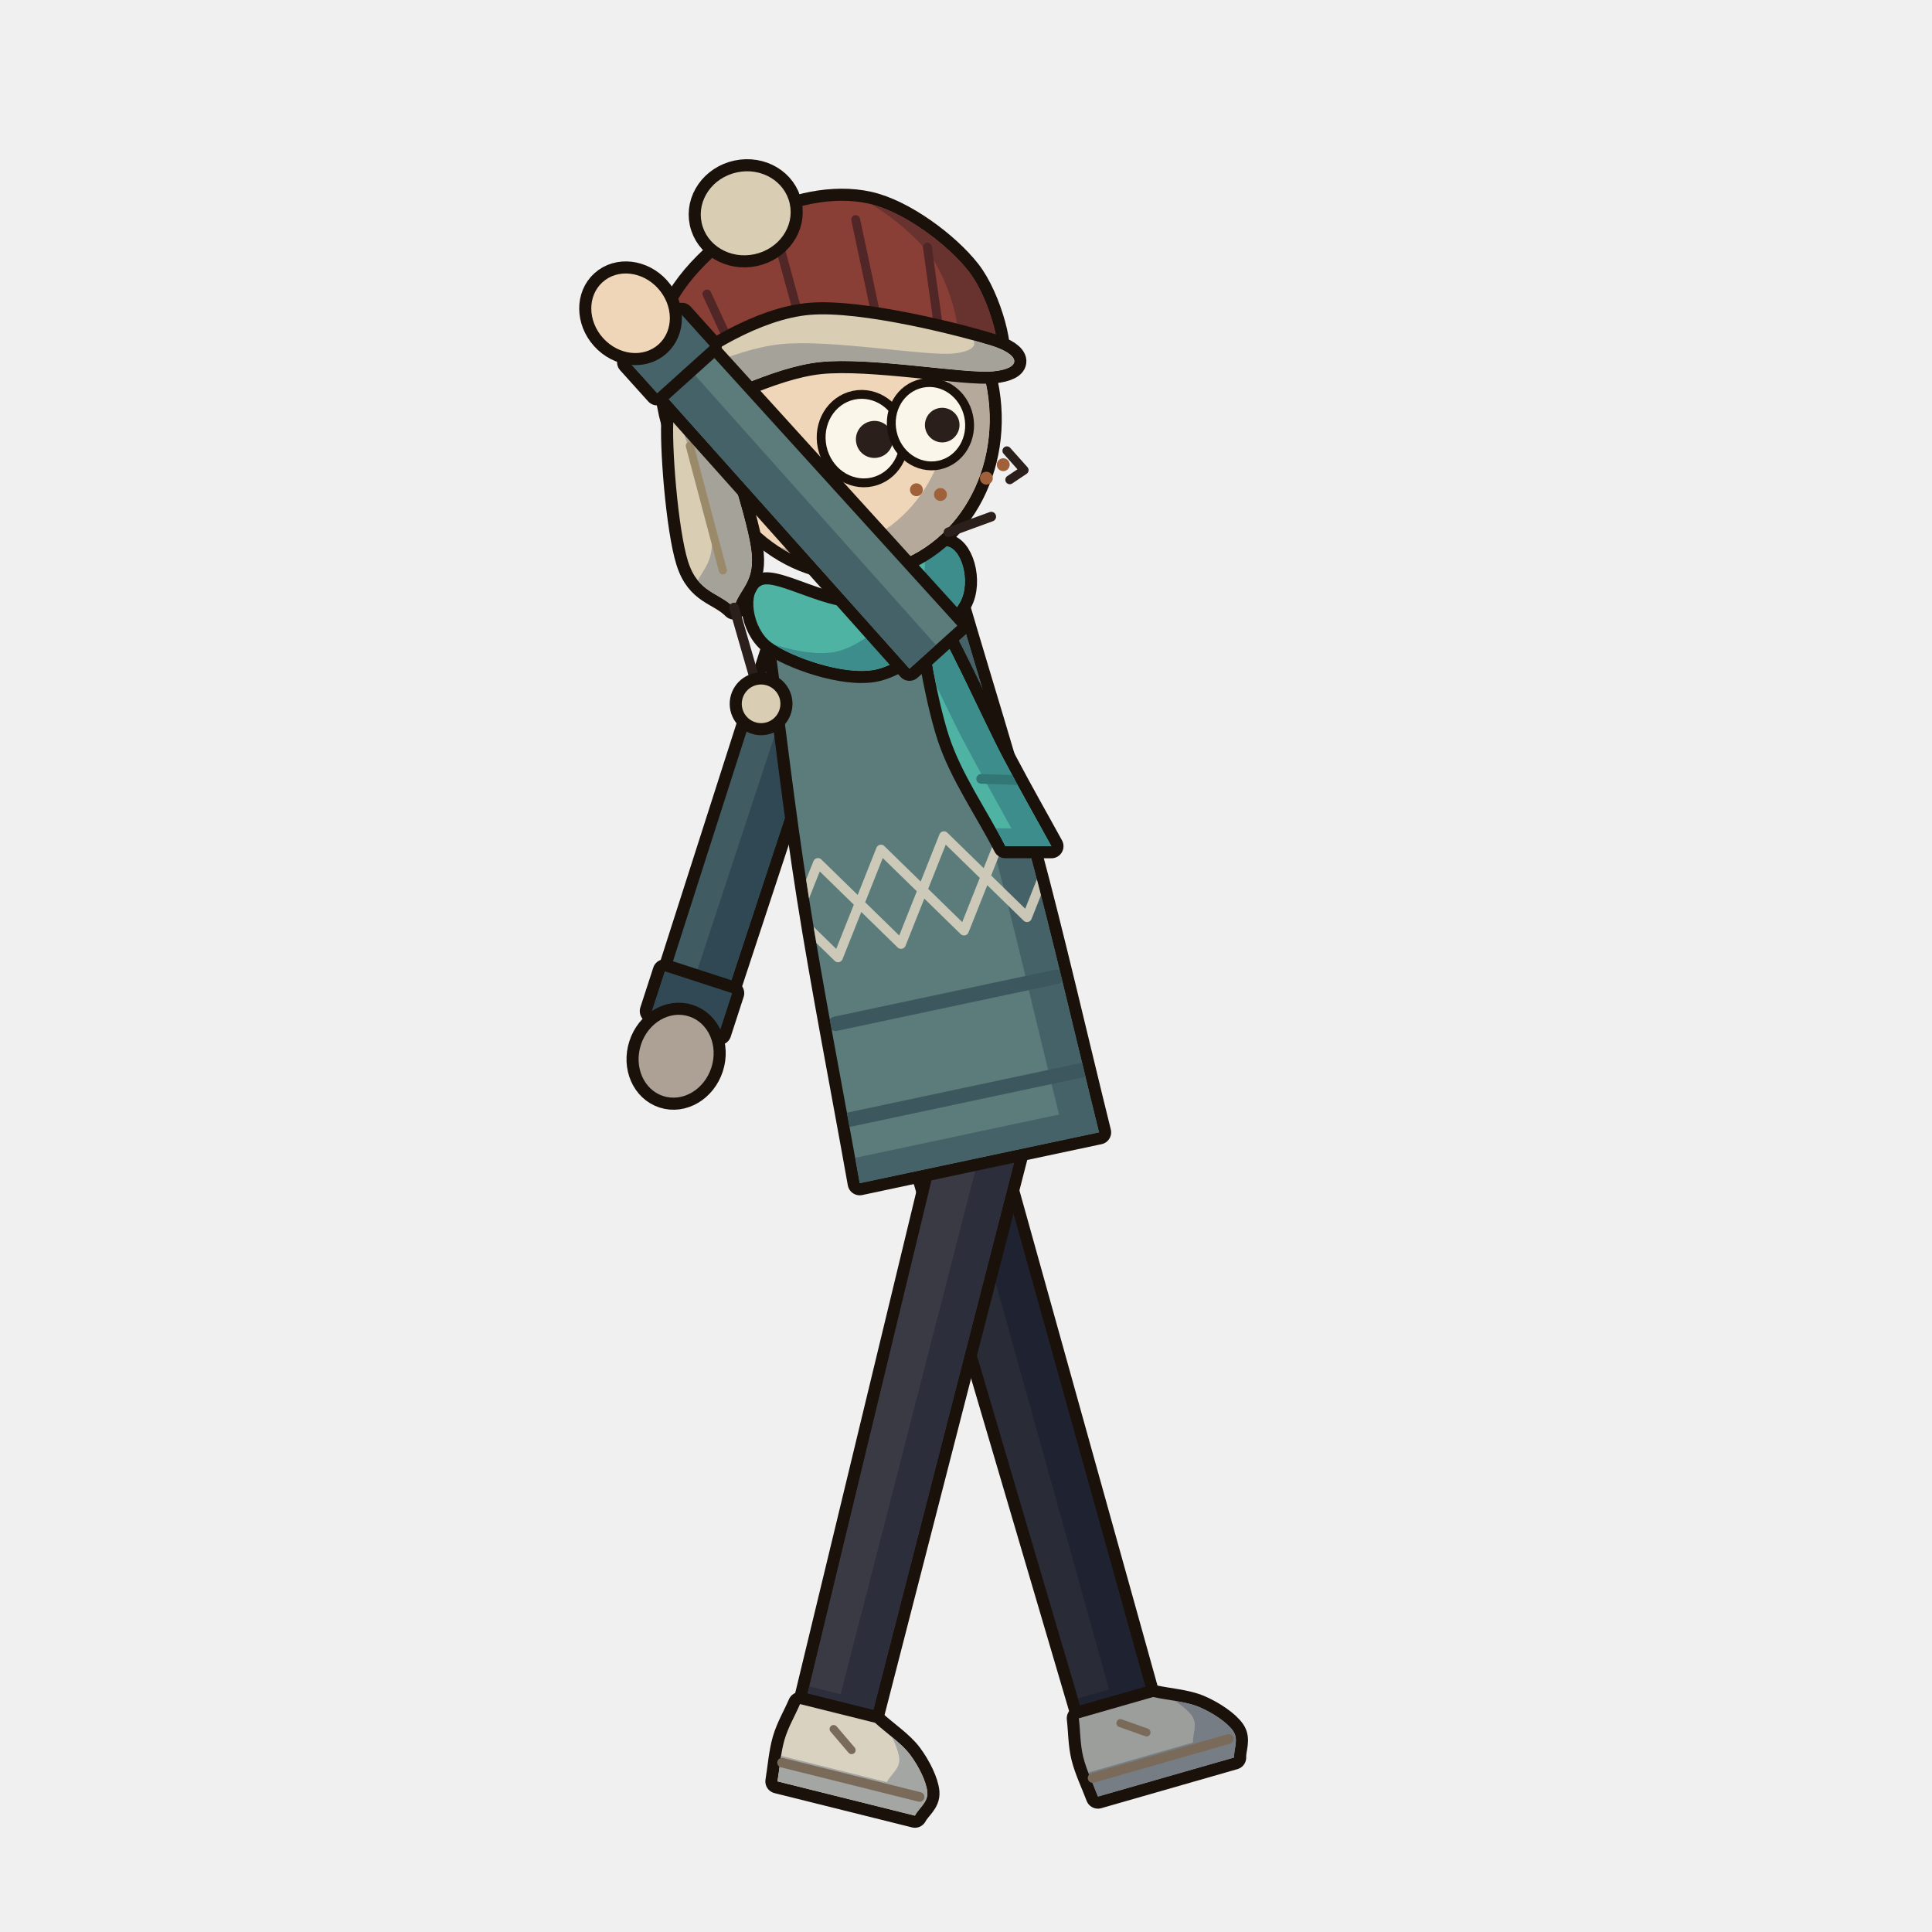
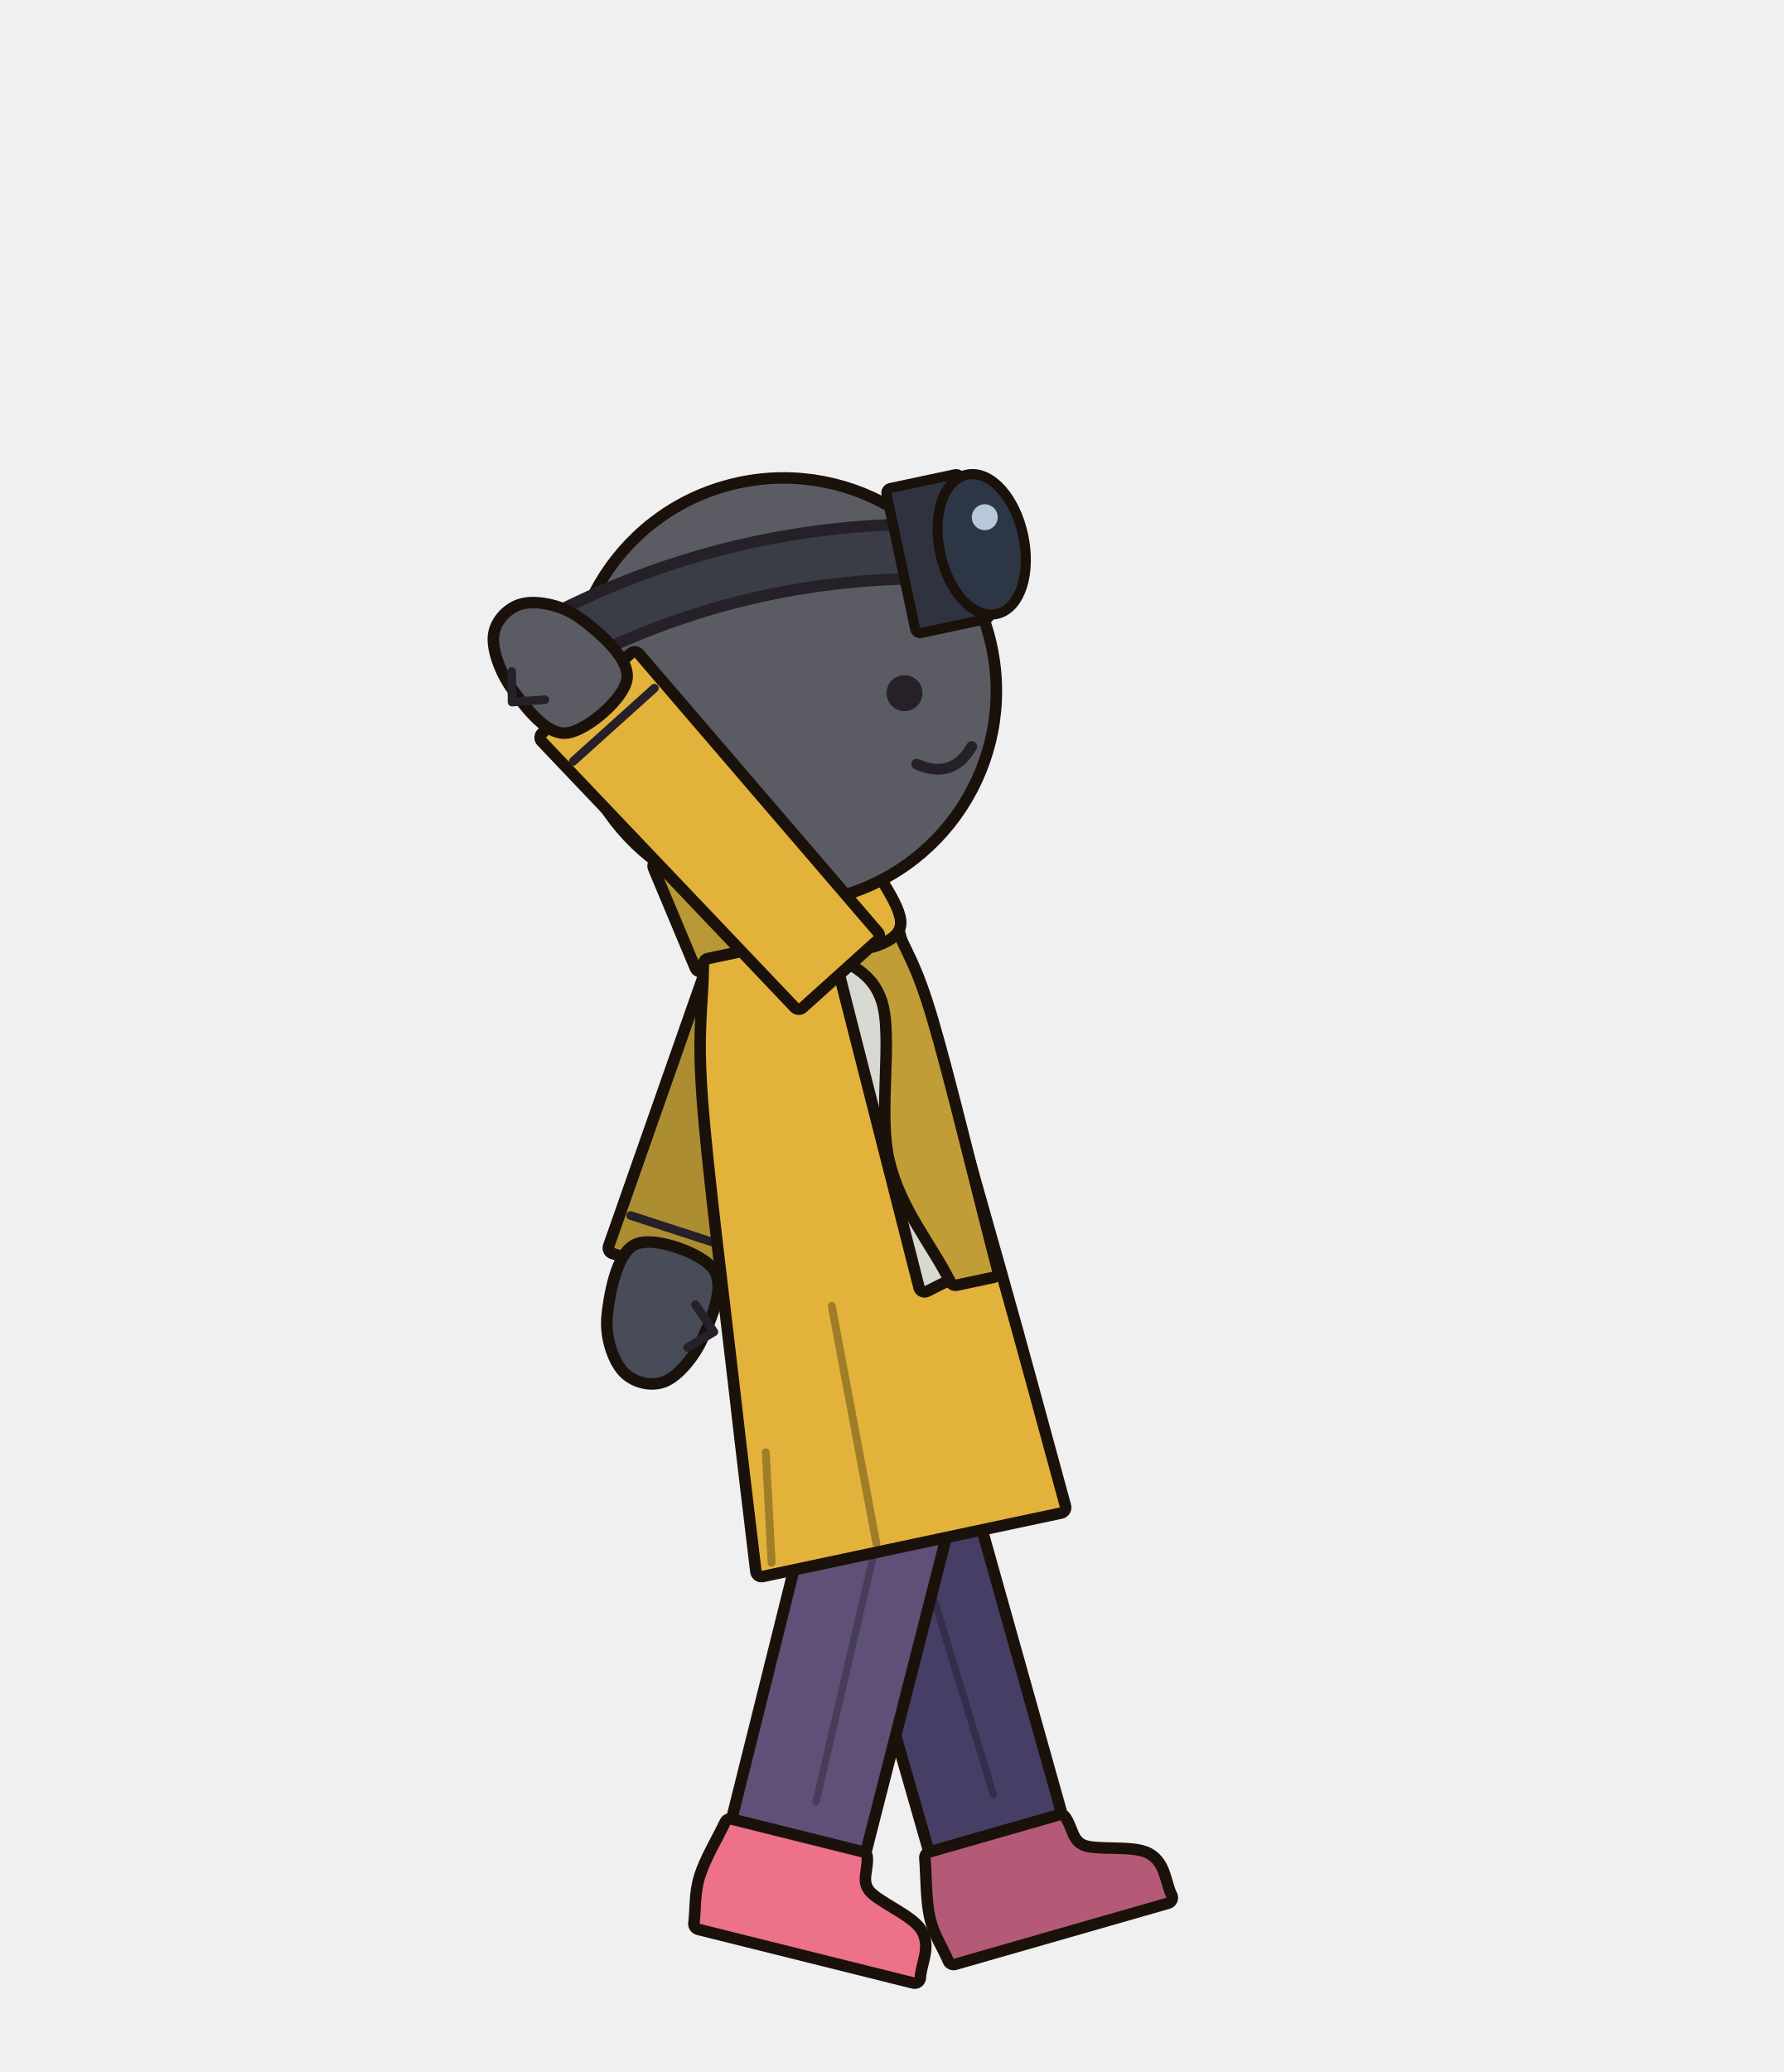
- <svg xmlns="http://www.w3.org/2000/svg" width="120" height="120" viewBox="-60 -112 120 120">
-   <g transform="translate(0 -44) rotate(-12)">
-     <g transform="translate(-4 -29) rotate(30)">
-       <path d="M-2 -1.6L2 -1.6L1.9 23L-1.9 23Z" fill="#1a110b" stroke="#1a110b" stroke-width="1.5" stroke-linejoin="round" />
-       <path d="M-2 -1.6L2 -1.6L1.9 23L-1.9 23Z" fill="#405b61" />
-       <clipPath id="c3220">
-         <path d="M-2 -1.6L2 -1.6L1.9 23L-1.9 23Z" />
-       </clipPath>
-       <g clip-path="url(#c3220)">
-         <mask id="m3220" maskUnits="userSpaceOnUse" x="-600" y="-600" width="1200" height="1200">
-           <rect x="-600" y="-600" width="1200" height="1200" fill="#fff" />
-           <path d="M-2 -1.6L2 -1.6L1.9 23L-1.9 23Z" fill="#000" transform="translate(-2.2 -1.6)" />
-         </mask>
-         <g mask="url(#m3220)">
-           <rect x="-600" y="-600" width="1200" height="1200" fill="#304853" />
-         </g>
-       </g>
-       <path d="M-2.2 21.6L2.2 21.6L2.2 24.2L-2.2 24.2Z" fill="#1a110b" stroke="#1a110b" stroke-width="1.5" stroke-linejoin="round" />
-       <path d="M-2.2 21.6L2.2 21.6L2.2 24.2L-2.2 24.2Z" fill="#314954" />
-       <path d="M-2.2 26.4C-2.2 24.96 -1.17 23.8 0.1 23.8C1.37 23.8 2.4 24.96 2.4 26.4C2.4 27.84 1.37 29 0.1 29C-1.17 29 -2.2 27.84 -2.2 26.4Z" fill="#1a110b" stroke="#1a110b" stroke-width="1.5" stroke-linejoin="round" />
-       <path d="M-2.2 26.4C-2.2 24.96 -1.17 23.8 0.1 23.8C1.37 23.8 2.4 24.96 2.4 26.4C2.4 27.84 1.37 29 0.1 29C-1.17 29 -2.2 27.84 -2.2 26.4Z" fill="#ada195" />
+ <svg xmlns="http://www.w3.org/2000/svg" width="124" height="144" viewBox="-62 -136 124 144">
+   <g transform="translate(0 -40) rotate(-12)">
+     <g transform="translate(-2 -31) rotate(30)">
+       <path d="M-3.4 -2.5L3.6 -2.5L4.3 23L-4 23Z" fill="#1a110b" stroke="#1a110b" stroke-width="1.6" stroke-linejoin="round" />
+       <path d="M-3.4 -2.5L3.6 -2.5L4.3 23L-4 23Z" fill="#ac8d32" />
+       <path d="M-3.6 20.5L4 20.5" fill="none" stroke="#262028" stroke-width="0.6" stroke-opacity="1" stroke-linecap="round" stroke-linejoin="round" />
+       <path d="M-2.4 22.6C-1.5 21.77 1.83 21.87 2.8 22.6C3.77 23.33 3.53 25.7 3.4 27C3.27 28.3 2.67 29.8 2 30.4C1.33 31 0.17 31.07 -0.6 30.6C-1.37 30.13 -2.3 28.93 -2.6 27.6C-2.9 26.27 -3.3 23.43 -2.4 22.6Z" fill="#1a110b" stroke="#1a110b" stroke-width="1.6" stroke-linejoin="round" />
+       <path d="M-2.4 22.6C-1.5 21.77 1.83 21.87 2.8 22.6C3.77 23.33 3.53 25.7 3.4 27C3.27 28.3 2.67 29.8 2 30.4C1.33 31 0.17 31.07 -0.6 30.6C-1.37 30.13 -2.3 28.93 -2.6 27.6C-2.9 26.27 -3.3 23.43 -2.4 22.6Z" fill="#484c58" />
+       <path d="M2.6 25L4.4 26.4L3 28" fill="none" stroke="#262028" stroke-width="0.6" stroke-opacity="1" stroke-linecap="round" stroke-linejoin="round" />
    </g>
  </g>
-   <g transform="translate(-1.6 -44) rotate(-16) scale(1 1)">
-     <path d="M-2.4 -1L2.4 -1L2.1 40L-2.1 40Z" fill="#1a110b" stroke="#1a110b" stroke-width="1.5" stroke-linejoin="round" />
-     <path d="M-2.4 -1L2.4 -1L2.1 40L-2.1 40Z" fill="#292b37" />
-     <clipPath id="c3223">
-       <path d="M-2.4 -1L2.4 -1L2.1 40L-2.1 40Z" />
+   <g transform="translate(-1.6 -40) rotate(-16) scale(1 1)">
+     <path d="M-4.6 -2L4.4 -2L4.2 34.5L-4.6 34.5Z" fill="#1a110b" stroke="#1a110b" stroke-width="1.6" stroke-linejoin="round" />
+     <path d="M-4.6 -2L4.4 -2L4.2 34.5L-4.6 34.5Z" fill="#463e64" />
+     <path d="M0 4L0.4 30" fill="none" stroke="#000" stroke-width="0.5" stroke-opacity="0.25" stroke-linecap="round" stroke-linejoin="round" />
+     <path d="M-5 33C-1.87 33 1.27 33 4.4 33C4.67 33.8 4.37 34.7 5.2 35.4C6.03 36.1 8.6 36.4 9.4 37.2C10.2 38 9.8 39.2 10 40.2C4.87 40.2 -0.27 40.2 -5.4 40.2C-5.53 39.13 -5.87 38.2 -5.8 37C-5.73 35.8 -5.27 34.33 -5 33Z" fill="#1a110b" stroke="#1a110b" stroke-width="1.6" stroke-linejoin="round" />
+     <path d="M-5 33C-1.87 33 1.27 33 4.4 33C4.67 33.8 4.37 34.7 5.2 35.4C6.03 36.1 8.6 36.4 9.4 37.2C10.2 38 9.8 39.2 10 40.2C4.87 40.2 -0.27 40.2 -5.4 40.2C-5.53 39.13 -5.87 38.2 -5.8 37C-5.73 35.8 -5.27 34.33 -5 33Z" fill="#b55a76" />
+   </g>
+   <g transform="translate(1.6 -40) rotate(14) scale(1 1)">
+     <path d="M-4.6 -2L4.4 -2L4.2 34.5L-4.6 34.5Z" fill="#1a110b" stroke="#1a110b" stroke-width="1.6" stroke-linejoin="round" />
+     <path d="M-4.6 -2L4.4 -2L4.2 34.5L-4.6 34.5Z" fill="#5f5078" />
+     <path d="M0 4L0.4 30" fill="none" stroke="#000" stroke-width="0.5" stroke-opacity="0.25" stroke-linecap="round" stroke-linejoin="round" />
+     <path d="M-5 33C-1.87 33 1.27 33 4.4 33C4.67 33.8 4.37 34.7 5.2 35.4C6.03 36.1 8.6 36.4 9.4 37.2C10.2 38 9.8 39.2 10 40.2C4.87 40.2 -0.27 40.2 -5.4 40.2C-5.53 39.13 -5.87 38.2 -5.8 37C-5.73 35.8 -5.27 34.33 -5 33Z" fill="#1a110b" stroke="#1a110b" stroke-width="1.6" stroke-linejoin="round" />
+     <path d="M-5 33C-1.87 33 1.27 33 4.4 33C4.67 33.8 4.37 34.7 5.2 35.4C6.03 36.1 8.6 36.4 9.4 37.2C10.2 38 9.8 39.2 10 40.2C4.87 40.2 -0.27 40.2 -5.4 40.2C-5.53 39.13 -5.87 38.2 -5.8 37C-5.73 35.8 -5.27 34.33 -5 33Z" fill="#ec7189" />
+   </g>
+   <g transform="translate(0 -40) rotate(-12)">
+     <path d="M-2.4 -35L2.6 -35L2.6 -29L-2.4 -29Z" fill="#1a110b" stroke="#1a110b" stroke-width="1.6" stroke-linejoin="round" />
+     <path d="M-2.4 -35L2.6 -35L2.6 -29L-2.4 -29Z" fill="#5b5c63" />
+     <path d="M-7 -31C-7.47 -33.47 -7.93 -35.93 -8.4 -38.4C-6.8 -37.13 -4.83 -35.83 -3.6 -34.6C-2.37 -33.37 -0.43 -31.6 -1 -31C-1.57 -30.4 -5 -31 -7 -31Z" fill="#1a110b" stroke="#1a110b" stroke-width="1.6" stroke-linejoin="round" />
+     <path d="M-7 -31C-7.47 -33.47 -7.93 -35.93 -8.4 -38.4C-6.8 -37.13 -4.83 -35.83 -3.6 -34.6C-2.37 -33.37 -0.43 -31.6 -1 -31C-1.57 -30.4 -5 -31 -7 -31Z" fill="#b89735" />
+     <path d="M-6.4 -31C-7.07 -28 -7.73 -26.83 -8.4 -22C-9.07 -17.17 -9.87 -7.5 -10.4 -2C-10.93 3.5 -11.2 6.67 -11.6 11C-4.53 11 2.53 11 9.6 11C9.27 5.33 8.97 -0.5 8.6 -6C8.23 -11.5 7.87 -17.83 7.4 -22C6.93 -26.17 6.33 -28 5.8 -31C1.73 -31 -2.33 -31 -6.4 -31Z" fill="#1a110b" stroke="#1a110b" stroke-width="1.6" stroke-linejoin="round" />
+     <path d="M-6.4 -31C-7.07 -28 -7.73 -26.83 -8.4 -22C-9.07 -17.17 -9.87 -7.5 -10.4 -2C-10.93 3.5 -11.2 6.67 -11.6 11C-4.53 11 2.53 11 9.6 11C9.27 5.33 8.97 -0.5 8.6 -6C8.23 -11.5 7.87 -17.83 7.4 -22C6.93 -26.17 6.33 -28 5.8 -31C1.73 -31 -2.33 -31 -6.4 -31Z" fill="#e3b23a" />
+     <clipPath id="c2756">
+       <path d="M-6.4 -31C-7.07 -28 -7.73 -26.83 -8.4 -22C-9.07 -17.17 -9.87 -7.5 -10.4 -2C-10.93 3.5 -11.2 6.67 -11.6 11C-4.53 11 2.53 11 9.6 11C9.27 5.33 8.97 -0.5 8.6 -6C8.23 -11.5 7.87 -17.83 7.4 -22C6.93 -26.17 6.33 -28 5.8 -31C1.73 -31 -2.33 -31 -6.4 -31Z" />
    </clipPath>
-     <g clip-path="url(#c3223)">
-       <mask id="m3223" maskUnits="userSpaceOnUse" x="-600" y="-600" width="1200" height="1200">
-         <rect x="-600" y="-600" width="1200" height="1200" fill="#fff" />
-         <path d="M-2.4 -1L2.4 -1L2.1 40L-2.1 40Z" fill="#000" transform="translate(-2.2 -1.6)" />
-       </mask>
-       <g mask="url(#m3223)">
-         <rect x="-600" y="-600" width="1200" height="1200" fill="#1f2230" />
-       </g>
+     <g clip-path="url(#c2756)">
+       <path d="M-9.6 3L-10.8 10.6M-3 -6L-3.4 10.8" fill="none" stroke="#000" stroke-width="0.55" stroke-opacity="0.3" stroke-linecap="round" stroke-linejoin="round" />
    </g>
-     <path d="M-2.4 39.6C-0.8 39.6 0.8 39.6 2.4 39.6C3.27 40.07 4.3 40.43 5 41C5.7 41.57 6.4 42.4 6.6 43C6.8 43.6 6.33 44.07 6.2 44.6C3.27 44.6 0.33 44.6 -2.6 44.6C-2.67 43.73 -2.83 42.83 -2.8 42C-2.77 41.17 -2.53 40.4 -2.4 39.6Z" fill="#1a110b" stroke="#1a110b" stroke-width="1.5" stroke-linejoin="round" />
-     <path d="M-2.4 39.6C-0.8 39.6 0.8 39.6 2.4 39.6C3.27 40.07 4.3 40.43 5 41C5.7 41.57 6.4 42.4 6.6 43C6.8 43.6 6.33 44.07 6.2 44.6C3.27 44.6 0.33 44.6 -2.6 44.6C-2.67 43.73 -2.83 42.83 -2.8 42C-2.77 41.17 -2.53 40.4 -2.4 39.6Z" fill="#9c9e9c" />
-     <clipPath id="c3224">
-       <path d="M-2.4 39.6C-0.8 39.6 0.8 39.6 2.4 39.6C3.27 40.07 4.3 40.43 5 41C5.7 41.57 6.4 42.4 6.6 43C6.8 43.6 6.33 44.07 6.2 44.6C3.27 44.6 0.33 44.6 -2.6 44.6C-2.67 43.73 -2.83 42.83 -2.8 42C-2.77 41.17 -2.53 40.4 -2.4 39.6Z" />
-     </clipPath>
-     <g clip-path="url(#c3224)">
-       <mask id="m3224" maskUnits="userSpaceOnUse" x="-600" y="-600" width="1200" height="1200">
-         <rect x="-600" y="-600" width="1200" height="1200" fill="#fff" />
-         <path d="M-2.4 39.6C-0.8 39.6 0.8 39.6 2.4 39.6C3.27 40.07 4.3 40.43 5 41C5.7 41.57 6.4 42.4 6.6 43C6.8 43.6 6.33 44.07 6.2 44.6C3.27 44.6 0.33 44.6 -2.6 44.6C-2.67 43.73 -2.83 42.83 -2.8 42C-2.77 41.17 -2.53 40.4 -2.4 39.6Z" fill="#000" transform="translate(-2.2 -1.6)" />
-       </mask>
-       <g mask="url(#m3224)">
-         <rect x="-600" y="-600" width="1200" height="1200" fill="#767d85" />
-       </g>
-     </g>
-     <path d="M-2.6 43.4L6.2 43.4" fill="none" stroke="#7a6a5a" stroke-width="0.6" stroke-opacity="1" stroke-linecap="round" stroke-linejoin="round" />
-     <path d="M0 40.6L1.4 41.6" fill="none" stroke="#7a6a5a" stroke-width="0.5" stroke-opacity="1" stroke-linecap="round" stroke-linejoin="round" />
-   </g>
-   <g transform="translate(1.6 -44) rotate(14) scale(1 1)">
-     <path d="M-2.4 -1L2.4 -1L2.1 40L-2.1 40Z" fill="#1a110b" stroke="#1a110b" stroke-width="1.5" stroke-linejoin="round" />
-     <path d="M-2.4 -1L2.4 -1L2.1 40L-2.1 40Z" fill="#3a3a44" />
-     <clipPath id="c3225">
-       <path d="M-2.4 -1L2.4 -1L2.1 40L-2.1 40Z" />
-     </clipPath>
-     <g clip-path="url(#c3225)">
-       <mask id="m3225" maskUnits="userSpaceOnUse" x="-600" y="-600" width="1200" height="1200">
-         <rect x="-600" y="-600" width="1200" height="1200" fill="#fff" />
-         <path d="M-2.4 -1L2.4 -1L2.1 40L-2.1 40Z" fill="#000" transform="translate(-2.2 -1.6)" />
-       </mask>
-       <g mask="url(#m3225)">
-         <rect x="-600" y="-600" width="1200" height="1200" fill="#2c2e3b" />
-       </g>
-     </g>
-     <path d="M-2.4 39.6C-0.8 39.6 0.8 39.6 2.4 39.6C3.27 40.07 4.3 40.43 5 41C5.7 41.57 6.4 42.4 6.6 43C6.8 43.6 6.33 44.07 6.2 44.6C3.27 44.6 0.33 44.6 -2.6 44.6C-2.67 43.73 -2.83 42.83 -2.8 42C-2.77 41.17 -2.53 40.4 -2.4 39.6Z" fill="#1a110b" stroke="#1a110b" stroke-width="1.5" stroke-linejoin="round" />
-     <path d="M-2.4 39.6C-0.8 39.6 0.8 39.6 2.4 39.6C3.27 40.07 4.3 40.43 5 41C5.7 41.57 6.4 42.4 6.6 43C6.8 43.6 6.33 44.07 6.2 44.6C3.27 44.6 0.33 44.6 -2.6 44.6C-2.67 43.73 -2.83 42.83 -2.8 42C-2.77 41.17 -2.53 40.4 -2.4 39.6Z" fill="#d9d2c0" />
-     <clipPath id="c3226">
-       <path d="M-2.4 39.6C-0.8 39.6 0.8 39.6 2.4 39.6C3.27 40.07 4.3 40.43 5 41C5.7 41.57 6.4 42.4 6.6 43C6.8 43.6 6.33 44.07 6.2 44.6C3.27 44.6 0.33 44.6 -2.6 44.6C-2.67 43.73 -2.83 42.83 -2.8 42C-2.77 41.17 -2.53 40.4 -2.4 39.6Z" />
-     </clipPath>
-     <g clip-path="url(#c3226)">
-       <mask id="m3226" maskUnits="userSpaceOnUse" x="-600" y="-600" width="1200" height="1200">
-         <rect x="-600" y="-600" width="1200" height="1200" fill="#fff" />
-         <path d="M-2.4 39.6C-0.8 39.6 0.8 39.6 2.4 39.6C3.27 40.07 4.3 40.43 5 41C5.7 41.57 6.4 42.4 6.6 43C6.8 43.6 6.33 44.07 6.2 44.6C3.27 44.6 0.33 44.6 -2.6 44.6C-2.67 43.73 -2.83 42.83 -2.8 42C-2.77 41.17 -2.53 40.4 -2.4 39.6Z" fill="#000" transform="translate(-2.2 -1.6)" />
-       </mask>
-       <g mask="url(#m3226)">
-         <rect x="-600" y="-600" width="1200" height="1200" fill="#a4a6a3" />
-       </g>
-     </g>
-     <path d="M-2.6 43.4L6.2 43.4" fill="none" stroke="#7a6a5a" stroke-width="0.6" stroke-opacity="1" stroke-linecap="round" stroke-linejoin="round" />
-     <path d="M0 40.6L1.4 41.6" fill="none" stroke="#7a6a5a" stroke-width="0.5" stroke-opacity="1" stroke-linecap="round" stroke-linejoin="round" />
-   </g>
-   <g transform="translate(0 -44) rotate(-12)">
-     <path d="M-1.3 -35L1.3 -35L1.3 -29L-1.3 -29Z" fill="#1a110b" stroke="#1a110b" stroke-width="1.5" stroke-linejoin="round" />
-     <path d="M-1.3 -35L1.3 -35L1.3 -29L-1.3 -29Z" fill="#f0d6b8" />
-     <path d="M-5.8 -30C-1.93 -30 1.93 -30 5.8 -30C6.2 -24.67 6.7 -19.67 7 -14C7.3 -8.33 7.4 -2 7.6 4C2.53 4 -2.53 4 -7.6 4C-7.4 -2 -7.3 -8.33 -7 -14C-6.7 -19.67 -6.2 -24.67 -5.8 -30Z" fill="#1a110b" stroke="#1a110b" stroke-width="1.5" stroke-linejoin="round" />
-     <path d="M-5.8 -30C-1.93 -30 1.93 -30 5.8 -30C6.2 -24.67 6.7 -19.67 7 -14C7.3 -8.33 7.4 -2 7.6 4C2.53 4 -2.53 4 -7.6 4C-7.4 -2 -7.3 -8.33 -7 -14C-6.7 -19.67 -6.2 -24.67 -5.8 -30Z" fill="#5b7c7a" />
-     <clipPath id="c3228">
-       <path d="M-5.8 -30C-1.93 -30 1.93 -30 5.8 -30C6.2 -24.67 6.7 -19.67 7 -14C7.3 -8.33 7.4 -2 7.6 4C2.53 4 -2.53 4 -7.6 4C-7.4 -2 -7.3 -8.33 -7 -14C-6.7 -19.67 -6.2 -24.67 -5.8 -30Z" />
-     </clipPath>
-     <g clip-path="url(#c3228)">
-       <mask id="m3228" maskUnits="userSpaceOnUse" x="-600" y="-600" width="1200" height="1200">
-         <rect x="-600" y="-600" width="1200" height="1200" fill="#fff" />
-         <path d="M-5.8 -30C-1.93 -30 1.93 -30 5.8 -30C6.2 -24.67 6.7 -19.67 7 -14C7.3 -8.33 7.4 -2 7.6 4C2.53 4 -2.53 4 -7.6 4C-7.4 -2 -7.3 -8.33 -7 -14C-6.7 -19.67 -6.2 -24.67 -5.8 -30Z" fill="#000" transform="translate(-2.2 -1.6)" />
-       </mask>
-       <g mask="url(#m3228)">
-         <rect x="-600" y="-600" width="1200" height="1200" fill="#456268" />
-       </g>
-       <path d="M-6 -16L-4 -13L-6 -10L-8 -13ZM-2 -16L0 -13L-2 -10L-4 -13ZM2 -16L4 -13L2 -10L0 -13ZM6 -16L8 -13L6 -10L4 -13Z" fill="none" stroke="#d9d2c0" stroke-width="0.6" stroke-opacity="0.9" stroke-linecap="round" stroke-linejoin="round" />
-       <path d="M-7 -6L7 -6M-7.4 0L7.4 0" fill="none" stroke="#3d575e" stroke-width="0.9" stroke-opacity="1" stroke-linecap="round" stroke-linejoin="round" />
-     </g>
-     <path d="M-6 -30C-5.03 -28.9 -2 -27 0 -27C2 -27 5.03 -28.9 6 -30C6.97 -31.1 6.8 -33.43 5.8 -33.6C4.8 -33.77 1.93 -31 0 -31C-1.93 -31 -4.8 -33.77 -5.8 -33.6C-6.8 -33.43 -6.97 -31.1 -6 -30Z" fill="#1a110b" stroke="#1a110b" stroke-width="1.5" stroke-linejoin="round" />
-     <path d="M-6 -30C-5.03 -28.9 -2 -27 0 -27C2 -27 5.03 -28.9 6 -30C6.97 -31.1 6.8 -33.43 5.8 -33.6C4.8 -33.77 1.93 -31 0 -31C-1.93 -31 -4.8 -33.77 -5.8 -33.6C-6.8 -33.43 -6.97 -31.1 -6 -30Z" fill="#4fb3a4" />
-     <clipPath id="c3229">
-       <path d="M-6 -30C-5.03 -28.9 -2 -27 0 -27C2 -27 5.03 -28.9 6 -30C6.97 -31.1 6.8 -33.43 5.8 -33.6C4.8 -33.77 1.93 -31 0 -31C-1.93 -31 -4.8 -33.77 -5.8 -33.6C-6.8 -33.43 -6.97 -31.1 -6 -30Z" />
-     </clipPath>
-     <g clip-path="url(#c3229)">
-       <mask id="m3229" maskUnits="userSpaceOnUse" x="-600" y="-600" width="1200" height="1200">
-         <rect x="-600" y="-600" width="1200" height="1200" fill="#fff" />
-         <path d="M-6 -30C-5.03 -28.9 -2 -27 0 -27C2 -27 5.03 -28.9 6 -30C6.97 -31.1 6.8 -33.43 5.8 -33.6C4.8 -33.77 1.93 -31 0 -31C-1.93 -31 -4.8 -33.77 -5.8 -33.6C-6.8 -33.43 -6.97 -31.1 -6 -30Z" fill="#000" transform="translate(-2.2 -1.6)" />
-       </mask>
-       <g mask="url(#m3229)">
-         <rect x="-600" y="-600" width="1200" height="1200" fill="#3c8d8b" />
-       </g>
-     </g>
-     <path d="M4 -29.4C4.5 -29.07 5.87 -22.57 6.6 -20C7.33 -17.43 7.8 -16 8.4 -14C7.47 -14.2 6.53 -14.4 5.6 -14.6C4.93 -17.07 3.87 -19.53 3.6 -22C3.33 -24.47 3.5 -29.73 4 -29.4Z" fill="#1a110b" stroke="#1a110b" stroke-width="1.5" stroke-linejoin="round" />
-     <path d="M4 -29.4C4.5 -29.07 5.87 -22.57 6.6 -20C7.33 -17.43 7.8 -16 8.4 -14C7.47 -14.2 6.53 -14.4 5.6 -14.6C4.93 -17.07 3.87 -19.53 3.6 -22C3.33 -24.47 3.5 -29.73 4 -29.4Z" fill="#4fb3a4" />
-     <clipPath id="c3230">
-       <path d="M4 -29.4C4.5 -29.07 5.87 -22.57 6.6 -20C7.33 -17.43 7.8 -16 8.4 -14C7.47 -14.2 6.53 -14.4 5.6 -14.6C4.93 -17.07 3.87 -19.53 3.6 -22C3.33 -24.47 3.5 -29.73 4 -29.4Z" />
-     </clipPath>
-     <g clip-path="url(#c3230)">
-       <mask id="m3230" maskUnits="userSpaceOnUse" x="-600" y="-600" width="1200" height="1200">
-         <rect x="-600" y="-600" width="1200" height="1200" fill="#fff" />
-         <path d="M4 -29.4C4.5 -29.07 5.87 -22.57 6.6 -20C7.33 -17.43 7.8 -16 8.4 -14C7.47 -14.2 6.53 -14.4 5.6 -14.6C4.93 -17.07 3.87 -19.53 3.6 -22C3.33 -24.47 3.5 -29.73 4 -29.4Z" fill="#000" transform="translate(-2.2 -1.6)" />
-       </mask>
-       <g mask="url(#m3230)">
-         <rect x="-600" y="-600" width="1200" height="1200" fill="#3c8d8b" />
-       </g>
-       <path d="M5 -19L7.4 -18.4" fill="none" stroke="#327676" stroke-width="0.6" stroke-opacity="1" stroke-linecap="round" stroke-linejoin="round" />
-     </g>
-     <g transform="translate(0.6 -33) rotate(0)">
-       <path d="M-7.8 -10C-7.8 -15.41 -3.86 -19.8 1 -19.8C5.86 -19.8 9.8 -15.41 9.8 -10C9.8 -4.59 5.86 -0.2 1 -0.2C-3.86 -0.2 -7.8 -4.59 -7.8 -10Z" fill="#1a110b" stroke="#1a110b" stroke-width="1.5" stroke-linejoin="round" />
-       <path d="M-7.8 -10C-7.8 -15.41 -3.86 -19.8 1 -19.8C5.86 -19.8 9.8 -15.41 9.8 -10C9.8 -4.59 5.86 -0.2 1 -0.2C-3.86 -0.2 -7.8 -4.59 -7.8 -10Z" fill="#f0d6b8" />
-       <clipPath id="c3231">
-         <path d="M-7.8 -10C-7.8 -15.41 -3.86 -19.8 1 -19.8C5.86 -19.8 9.8 -15.41 9.8 -10C9.8 -4.59 5.86 -0.2 1 -0.2C-3.86 -0.2 -7.8 -4.59 -7.8 -10Z" />
-       </clipPath>
-       <g clip-path="url(#c3231)">
-         <mask id="m3231" maskUnits="userSpaceOnUse" x="-600" y="-600" width="1200" height="1200">
-           <rect x="-600" y="-600" width="1200" height="1200" fill="#fff" />
-           <path d="M-7.8 -10C-7.8 -15.41 -3.86 -19.8 1 -19.8C5.86 -19.8 9.8 -15.41 9.8 -10C9.8 -4.59 5.86 -0.2 1 -0.2C-3.86 -0.2 -7.8 -4.59 -7.8 -10Z" fill="#000" transform="translate(-2.2 -1.6)" />
-         </mask>
-         <g mask="url(#m3231)">
-           <rect x="-600" y="-600" width="1200" height="1200" fill="#b5a99c" />
-         </g>
-       </g>
-       <path d="M-9.2 -10C-10.13 -10.57 -9.8 -15.9 -8.6 -18C-7.4 -20.1 -4.27 -21.87 -2 -22.6C0.27 -23.33 2.97 -23.33 5 -22.4C7.03 -21.47 9.27 -18.9 10.2 -17C11.13 -15.1 11.3 -11.43 10.6 -11C9.9 -10.57 8.27 -13.8 6 -14.4C3.73 -15 -0.47 -15.33 -3 -14.6C-5.53 -13.87 -8.27 -9.43 -9.2 -10Z" fill="#1a110b" stroke="#1a110b" stroke-width="1.5" stroke-linejoin="round" />
-       <path d="M-9.2 -10C-10.13 -10.57 -9.8 -15.9 -8.6 -18C-7.4 -20.1 -4.27 -21.87 -2 -22.6C0.27 -23.33 2.97 -23.33 5 -22.4C7.03 -21.47 9.27 -18.9 10.2 -17C11.13 -15.1 11.3 -11.43 10.6 -11C9.9 -10.57 8.27 -13.8 6 -14.4C3.73 -15 -0.47 -15.33 -3 -14.6C-5.53 -13.87 -8.27 -9.43 -9.2 -10Z" fill="#8a3f36" />
-       <clipPath id="c3232">
-         <path d="M-9.2 -10C-10.13 -10.57 -9.8 -15.9 -8.6 -18C-7.4 -20.1 -4.27 -21.87 -2 -22.6C0.27 -23.33 2.97 -23.33 5 -22.4C7.03 -21.47 9.27 -18.9 10.2 -17C11.13 -15.1 11.3 -11.43 10.6 -11C9.9 -10.57 8.27 -13.8 6 -14.4C3.73 -15 -0.47 -15.33 -3 -14.6C-5.53 -13.87 -8.27 -9.43 -9.2 -10Z" />
-       </clipPath>
-       <g clip-path="url(#c3232)">
-         <mask id="m3232" maskUnits="userSpaceOnUse" x="-600" y="-600" width="1200" height="1200">
-           <rect x="-600" y="-600" width="1200" height="1200" fill="#fff" />
-           <path d="M-9.2 -10C-10.13 -10.57 -9.8 -15.9 -8.6 -18C-7.4 -20.1 -4.27 -21.87 -2 -22.6C0.27 -23.33 2.97 -23.33 5 -22.4C7.03 -21.47 9.27 -18.9 10.2 -17C11.13 -15.1 11.3 -11.43 10.6 -11C9.9 -10.57 8.27 -13.8 6 -14.4C3.73 -15 -0.47 -15.33 -3 -14.6C-5.53 -13.87 -8.27 -9.43 -9.2 -10Z" fill="#000" transform="translate(-2.2 -1.6)" />
-         </mask>
-         <g mask="url(#m3232)">
-           <rect x="-600" y="-600" width="1200" height="1200" fill="#68322f" />
-         </g>
-         <path d="M-6 -19L-5 -14.6M-1 -21.6L-0.6 -14.6M4 -21.6L4 -14.4M8 -19L7.6 -13.4" fill="none" stroke="#512627" stroke-width="0.55" stroke-opacity="1" stroke-linecap="round" stroke-linejoin="round" />
-       </g>
-       <path d="M-9.6 -12C-9.1 -13.6 -8.1 -14.1 -7.6 -12.6C-7.1 -11.1 -6.47 -5.17 -6.6 -3C-6.73 -0.83 -7.8 -0.73 -8.4 0.4C-9.13 -0.73 -10.4 -0.93 -10.6 -3C-10.8 -5.07 -10.1 -10.4 -9.6 -12Z" fill="#1a110b" stroke="#1a110b" stroke-width="1.5" stroke-linejoin="round" />
-       <path d="M-9.6 -12C-9.1 -13.6 -8.1 -14.1 -7.6 -12.6C-7.1 -11.1 -6.47 -5.17 -6.6 -3C-6.73 -0.83 -7.8 -0.73 -8.4 0.4C-9.13 -0.73 -10.4 -0.93 -10.6 -3C-10.8 -5.07 -10.1 -10.4 -9.6 -12Z" fill="#d9cdb4" />
-       <clipPath id="c3233">
-         <path d="M-9.6 -12C-9.1 -13.6 -8.1 -14.1 -7.6 -12.6C-7.1 -11.1 -6.47 -5.17 -6.6 -3C-6.73 -0.83 -7.8 -0.73 -8.4 0.4C-9.13 -0.73 -10.4 -0.93 -10.6 -3C-10.8 -5.07 -10.1 -10.4 -9.6 -12Z" />
-       </clipPath>
-       <g clip-path="url(#c3233)">
-         <mask id="m3233" maskUnits="userSpaceOnUse" x="-600" y="-600" width="1200" height="1200">
-           <rect x="-600" y="-600" width="1200" height="1200" fill="#fff" />
-           <path d="M-9.6 -12C-9.1 -13.6 -8.1 -14.1 -7.6 -12.6C-7.1 -11.1 -6.47 -5.17 -6.6 -3C-6.73 -0.83 -7.8 -0.73 -8.4 0.4C-9.13 -0.73 -10.4 -0.93 -10.6 -3C-10.8 -5.07 -10.1 -10.4 -9.6 -12Z" fill="#000" transform="translate(-2.2 -1.6)" />
-         </mask>
-         <g mask="url(#m3233)">
-           <rect x="-600" y="-600" width="1200" height="1200" fill="#a4a299" />
-         </g>
-         <path d="M-9 -10L-8.6 -2" fill="none" stroke="#9a8a6a" stroke-width="0.5" stroke-opacity="1" stroke-linecap="round" stroke-linejoin="round" />
-       </g>
-       <path d="M-8.4 0.4L-8 6" fill="none" stroke="#2a1f1a" stroke-width="0.6" stroke-opacity="1" stroke-linecap="round" stroke-linejoin="round" />
-       <path d="M-9.2 6.6C-9.2 5.94 -8.66 5.4 -8 5.4C-7.34 5.4 -6.8 5.94 -6.8 6.6C-6.8 7.26 -7.34 7.8 -8 7.8C-8.66 7.8 -9.2 7.26 -9.2 6.6Z" fill="#1a110b" stroke="#1a110b" stroke-width="1.5" stroke-linejoin="round" />
-       <path d="M-9.2 6.6C-9.2 5.94 -8.66 5.4 -8 5.4C-7.34 5.4 -6.8 5.94 -6.8 6.6C-6.8 7.26 -7.34 7.8 -8 7.8C-8.66 7.8 -9.2 7.26 -9.2 6.6Z" fill="#d9cdb4" />
-       <path d="M-8.4 -14.6C-7 -15.23 -3.17 -16.8 0 -16.4C3.17 -16 8.87 -13.17 10.6 -12.2C12.33 -11.23 12.17 -10.4 10.4 -10.6C8.63 -10.8 3.13 -13.07 0 -13.4C-3.13 -13.73 -7 -12.4 -8.4 -12.6C-9.8 -12.8 -9.8 -13.97 -8.4 -14.6Z" fill="#1a110b" stroke="#1a110b" stroke-width="1.5" stroke-linejoin="round" />
-       <path d="M-8.4 -14.6C-7 -15.23 -3.17 -16.8 0 -16.4C3.17 -16 8.87 -13.17 10.6 -12.2C12.33 -11.23 12.17 -10.4 10.4 -10.6C8.63 -10.8 3.13 -13.07 0 -13.4C-3.13 -13.73 -7 -12.4 -8.4 -12.6C-9.8 -12.8 -9.8 -13.97 -8.4 -14.6Z" fill="#d9cdb4" />
-       <clipPath id="c3235">
-         <path d="M-8.4 -14.6C-7 -15.23 -3.17 -16.8 0 -16.4C3.17 -16 8.87 -13.17 10.6 -12.2C12.33 -11.23 12.17 -10.4 10.4 -10.6C8.63 -10.8 3.13 -13.07 0 -13.4C-3.13 -13.73 -7 -12.4 -8.4 -12.6C-9.8 -12.8 -9.8 -13.97 -8.4 -14.6Z" />
-       </clipPath>
-       <g clip-path="url(#c3235)">
-         <mask id="m3235" maskUnits="userSpaceOnUse" x="-600" y="-600" width="1200" height="1200">
-           <rect x="-600" y="-600" width="1200" height="1200" fill="#fff" />
-           <path d="M-8.4 -14.6C-7 -15.23 -3.17 -16.8 0 -16.4C3.17 -16 8.87 -13.17 10.6 -12.2C12.33 -11.23 12.17 -10.4 10.4 -10.6C8.63 -10.8 3.13 -13.07 0 -13.4C-3.13 -13.73 -7 -12.4 -8.4 -12.6C-9.8 -12.8 -9.8 -13.97 -8.4 -14.6Z" fill="#000" transform="translate(-2.2 -1.6)" />
-         </mask>
-         <g mask="url(#m3235)">
-           <rect x="-600" y="-600" width="1200" height="1200" fill="#a4a299" />
-         </g>
-       </g>
-       <path d="M-5.4 -23.4C-5.4 -24.84 -4.15 -26 -2.6 -26C-1.05 -26 0.2 -24.84 0.2 -23.4C0.2 -21.96 -1.05 -20.8 -2.6 -20.8C-4.15 -20.8 -5.4 -21.96 -5.4 -23.4Z" fill="#1a110b" stroke="#1a110b" stroke-width="1.5" stroke-linejoin="round" />
-       <path d="M-5.4 -23.4C-5.4 -24.84 -4.15 -26 -2.6 -26C-1.05 -26 0.2 -24.84 0.2 -23.4C0.2 -21.96 -1.05 -20.8 -2.6 -20.8C-4.15 -20.8 -5.4 -21.96 -5.4 -23.4Z" fill="#d9cdb4" />
-       <path d="M-0.7 -8.2C-0.7 -9.57 0.33 -10.68 1.6 -10.68C2.87 -10.68 3.9 -9.57 3.9 -8.2C3.9 -6.83 2.87 -5.72 1.6 -5.72C0.33 -5.72 -0.7 -6.83 -0.7 -8.2Z" fill="#1a110b" stroke="#1a110b" stroke-width="1.1" stroke-linejoin="round" />
-       <path d="M-0.7 -8.2C-0.7 -9.57 0.33 -10.68 1.6 -10.68C2.87 -10.68 3.9 -9.57 3.9 -8.2C3.9 -6.83 2.87 -5.72 1.6 -5.72C0.33 -5.72 -0.7 -6.83 -0.7 -8.2Z" fill="#fbf6ea" />
-       <path d="M1.15 -8C1.15 -8.64 1.66 -9.15 2.3 -9.15C2.94 -9.15 3.45 -8.64 3.45 -8C3.45 -7.36 2.94 -6.85 2.3 -6.85C1.66 -6.85 1.15 -7.36 1.15 -8Z" fill="#2a1f1a" />
-       <path d="M3.75 -8.2C3.75 -9.48 4.71 -10.52 5.9 -10.52C7.09 -10.52 8.05 -9.48 8.05 -8.2C8.05 -6.92 7.09 -5.88 5.9 -5.88C4.71 -5.88 3.75 -6.92 3.75 -8.2Z" fill="#1a110b" stroke="#1a110b" stroke-width="1.1" stroke-linejoin="round" />
-       <path d="M3.75 -8.2C3.75 -9.48 4.71 -10.52 5.9 -10.52C7.09 -10.52 8.05 -9.48 8.05 -8.2C8.05 -6.92 7.09 -5.88 5.9 -5.88C4.71 -5.88 3.75 -6.92 3.75 -8.2Z" fill="#fbf6ea" />
-       <path d="M5.53 -8C5.53 -8.59 6.01 -9.07 6.6 -9.07C7.19 -9.07 7.68 -8.59 7.68 -8C7.68 -7.41 7.19 -6.92 6.6 -6.92C6.01 -6.92 5.53 -7.41 5.53 -8Z" fill="#2a1f1a" />
-       <path d="M3.8 -4.4C3.8 -4.62 3.98 -4.8 4.2 -4.8C4.42 -4.8 4.6 -4.62 4.6 -4.4C4.6 -4.18 4.42 -4 4.2 -4C3.98 -4 3.8 -4.18 3.8 -4.4Z" fill="#a0603a" />
-       <path d="M5.2 -3.8C5.2 -4.02 5.38 -4.2 5.6 -4.2C5.82 -4.2 6 -4.02 6 -3.8C6 -3.58 5.82 -3.4 5.6 -3.4C5.38 -3.4 5.2 -3.58 5.2 -3.8Z" fill="#a0603a" />
-       <path d="M8.2 -4.2C8.2 -4.42 8.38 -4.6 8.6 -4.6C8.82 -4.6 9 -4.42 9 -4.2C9 -3.98 8.82 -3.8 8.6 -3.8C8.38 -3.8 8.2 -3.98 8.2 -4.2Z" fill="#a0603a" />
-       <path d="M9.4 -4.8C9.4 -5.02 9.58 -5.2 9.8 -5.2C10.02 -5.2 10.2 -5.02 10.2 -4.8C10.2 -4.58 10.02 -4.4 9.8 -4.4C9.58 -4.4 9.4 -4.58 9.4 -4.8Z" fill="#a0603a" />
-       <path d="M10.2 -5.6L11 -4.2L10 -3.8" fill="none" stroke="#2a1f1a" stroke-width="0.55" stroke-opacity="1" stroke-linecap="round" stroke-linejoin="round" />
-       <path d="M5.6 -1.4L8.4 -1.8" fill="none" stroke="#2a1f1a" stroke-width="0.6" stroke-opacity="1" stroke-linecap="round" stroke-linejoin="round" />
+     <path d="M2.6 -31L6.6 -30.6L7.4 -7L3.6 -6Z" fill="#1a110b" stroke="#1a110b" stroke-width="1.6" stroke-linejoin="round" />
+     <path d="M2.6 -31L6.6 -30.6L7.4 -7L3.6 -6Z" fill="#d9d9d4" />
+     <path d="M1.8 -31C2.93 -29.33 4.93 -28.67 5.2 -26C5.47 -23.33 3.3 -18.33 3.4 -15C3.5 -11.67 5 -9 5.8 -6C6.67 -6 7.53 -6 8.4 -6C8.13 -12 7.93 -19.83 7.6 -24C7.27 -28.17 6.8 -28.67 6.4 -31C4.87 -31 3.33 -31 1.8 -31Z" fill="#1a110b" stroke="#1a110b" stroke-width="1.6" stroke-linejoin="round" />
+     <path d="M1.8 -31C2.93 -29.33 4.93 -28.67 5.2 -26C5.47 -23.33 3.3 -18.33 3.4 -15C3.5 -11.67 5 -9 5.8 -6C6.67 -6 7.53 -6 8.4 -6C8.13 -12 7.93 -19.83 7.6 -24C7.27 -28.17 6.8 -28.67 6.4 -31C4.87 -31 3.33 -31 1.8 -31Z" fill="#c09d37" />
+     <path d="M2.6 -31C2.3 -32.07 4.2 -35.27 5 -37.4C5.6 -35.27 7.2 -32.07 6.8 -31C6.4 -29.93 2.9 -29.93 2.6 -31Z" fill="#1a110b" stroke="#1a110b" stroke-width="1.6" stroke-linejoin="round" />
+     <path d="M2.6 -31C2.3 -32.07 4.2 -35.27 5 -37.4C5.6 -35.27 7.2 -32.07 6.8 -31C6.4 -29.93 2.9 -29.93 2.6 -31Z" fill="#e3b23a" />
+     <g transform="translate(0.4 -33) rotate(0)">
+       <path d="M-12.2 -15.5C-12.2 -23.45 -5.75 -29.9 2.2 -29.9C10.15 -29.9 16.6 -23.45 16.6 -15.5C16.6 -7.55 10.15 -1.1 2.2 -1.1C-5.75 -1.1 -12.2 -7.55 -12.2 -15.5Z" fill="#1a110b" stroke="#1a110b" stroke-width="1.6" stroke-linejoin="round" />
+       <path d="M-12.2 -15.5C-12.2 -23.45 -5.75 -29.9 2.2 -29.9C10.15 -29.9 16.6 -23.45 16.6 -15.5C16.6 -7.55 10.15 -1.1 2.2 -1.1C-5.75 -1.1 -12.2 -7.55 -12.2 -15.5Z" fill="#5b5c63" />
+       <path d="M-12 -22.2Q2 -26 16.2 -22.4" fill="none" stroke="#262028" stroke-width="4.6" stroke-opacity="1" stroke-linecap="round" stroke-linejoin="round" />
+       <path d="M-12 -22.2Q2 -26 16.2 -22.4" fill="none" stroke="#3a3c46" stroke-width="3" stroke-opacity="1" stroke-linecap="round" stroke-linejoin="round" />
+       <path d="M12.4 -27.4L17 -27.4L17 -17.8L12.4 -17.8Z" fill="#1a110b" stroke="#1a110b" stroke-width="1.4" stroke-linejoin="round" />
+       <path d="M12.4 -27.4L17 -27.4L17 -17.8L12.4 -17.8Z" fill="#2f3340" />
+       <path d="M15.2 -22.6C15.2 -25.14 16.36 -27.2 17.8 -27.2C19.24 -27.2 20.4 -25.14 20.4 -22.6C20.4 -20.06 19.24 -18 17.8 -18C16.36 -18 15.2 -20.06 15.2 -22.6Z" fill="#1a110b" stroke="#1a110b" stroke-width="1.4" stroke-linejoin="round" />
+       <path d="M15.2 -22.6C15.2 -25.14 16.36 -27.2 17.8 -27.2C19.24 -27.2 20.4 -25.14 20.4 -22.6C20.4 -20.06 19.24 -18 17.8 -18C16.36 -18 15.2 -20.06 15.2 -22.6Z" fill="#2c3644" />
+       <path d="M17.5 -24.4C17.5 -24.9 17.9 -25.3 18.4 -25.3C18.9 -25.3 19.3 -24.9 19.3 -24.4C19.3 -23.9 18.9 -23.5 18.4 -23.5C17.9 -23.5 17.5 -23.9 17.5 -24.4Z" fill="#b8c8d8" />
+       <path d="M9.15 -13.6C9.15 -14.29 9.71 -14.85 10.4 -14.85C11.09 -14.85 11.65 -14.29 11.65 -13.6C11.65 -12.91 11.09 -12.35 10.4 -12.35C9.71 -12.35 9.15 -12.91 9.15 -13.6Z" fill="#262028" />
+       <path d="M10.2 -8.6Q12.4 -7 14.2 -9" fill="none" stroke="#262028" stroke-width="0.75" stroke-opacity="1" stroke-linecap="round" stroke-linejoin="round" />
    </g>
  </g>
-   <g transform="translate(0 -44) rotate(-12)">
-     <g transform="translate(3 -29) rotate(150)">
-       <path d="M-2 -1.6L2 -1.6L1.9 23L-1.9 23Z" fill="#1a110b" stroke="#1a110b" stroke-width="1.5" stroke-linejoin="round" />
-       <path d="M-2 -1.6L2 -1.6L1.9 23L-1.9 23Z" fill="#5b7c7a" />
-       <clipPath id="c3239">
-         <path d="M-2 -1.6L2 -1.6L1.9 23L-1.9 23Z" />
-       </clipPath>
-       <g clip-path="url(#c3239)">
-         <mask id="m3239" maskUnits="userSpaceOnUse" x="-600" y="-600" width="1200" height="1200">
-           <rect x="-600" y="-600" width="1200" height="1200" fill="#fff" />
-           <path d="M-2 -1.6L2 -1.6L1.9 23L-1.9 23Z" fill="#000" transform="translate(-2.2 -1.6)" />
-         </mask>
-         <g mask="url(#m3239)">
-           <rect x="-600" y="-600" width="1200" height="1200" fill="#456268" />
-         </g>
-       </g>
-       <path d="M-2.2 21.6L2.2 21.6L2.2 24.2L-2.2 24.2Z" fill="#1a110b" stroke="#1a110b" stroke-width="1.5" stroke-linejoin="round" />
-       <path d="M-2.2 21.6L2.2 21.6L2.2 24.2L-2.2 24.2Z" fill="#466369" />
-       <path d="M-2.2 26.4C-2.2 24.96 -1.17 23.8 0.1 23.8C1.37 23.8 2.4 24.96 2.4 26.4C2.4 27.84 1.37 29 0.1 29C-1.17 29 -2.2 27.84 -2.2 26.4Z" fill="#1a110b" stroke="#1a110b" stroke-width="1.5" stroke-linejoin="round" />
-       <path d="M-2.2 26.4C-2.2 24.96 -1.17 23.8 0.1 23.8C1.37 23.8 2.4 24.96 2.4 26.4C2.4 27.84 1.37 29 0.1 29C-1.17 29 -2.2 27.84 -2.2 26.4Z" fill="#f0d6b8" />
+   <g transform="translate(0 -40) rotate(-12)">
+     <g transform="translate(1 -31) rotate(150)">
+       <path d="M-3.4 -2.5L3.6 -2.5L4.3 23L-4 23Z" fill="#1a110b" stroke="#1a110b" stroke-width="1.6" stroke-linejoin="round" />
+       <path d="M-3.4 -2.5L3.6 -2.5L4.3 23L-4 23Z" fill="#e3b23a" />
+       <path d="M-3.6 20.5L4 20.5" fill="none" stroke="#262028" stroke-width="0.6" stroke-opacity="1" stroke-linecap="round" stroke-linejoin="round" />
+       <path d="M-2.4 22.6C-1.5 21.77 1.83 21.87 2.8 22.6C3.77 23.33 3.53 25.7 3.4 27C3.27 28.3 2.67 29.8 2 30.4C1.33 31 0.17 31.07 -0.6 30.6C-1.37 30.13 -2.3 28.93 -2.6 27.6C-2.9 26.27 -3.3 23.43 -2.4 22.6Z" fill="#1a110b" stroke="#1a110b" stroke-width="1.6" stroke-linejoin="round" />
+       <path d="M-2.4 22.6C-1.5 21.77 1.83 21.87 2.8 22.6C3.77 23.33 3.53 25.7 3.4 27C3.27 28.3 2.67 29.8 2 30.4C1.33 31 0.17 31.07 -0.6 30.6C-1.37 30.13 -2.3 28.93 -2.6 27.6C-2.9 26.27 -3.3 23.43 -2.4 22.6Z" fill="#5b5c63" />
+       <path d="M2.6 25L4.4 26.4L3 28" fill="none" stroke="#262028" stroke-width="0.6" stroke-opacity="1" stroke-linecap="round" stroke-linejoin="round" />
    </g>
  </g>
</svg>
